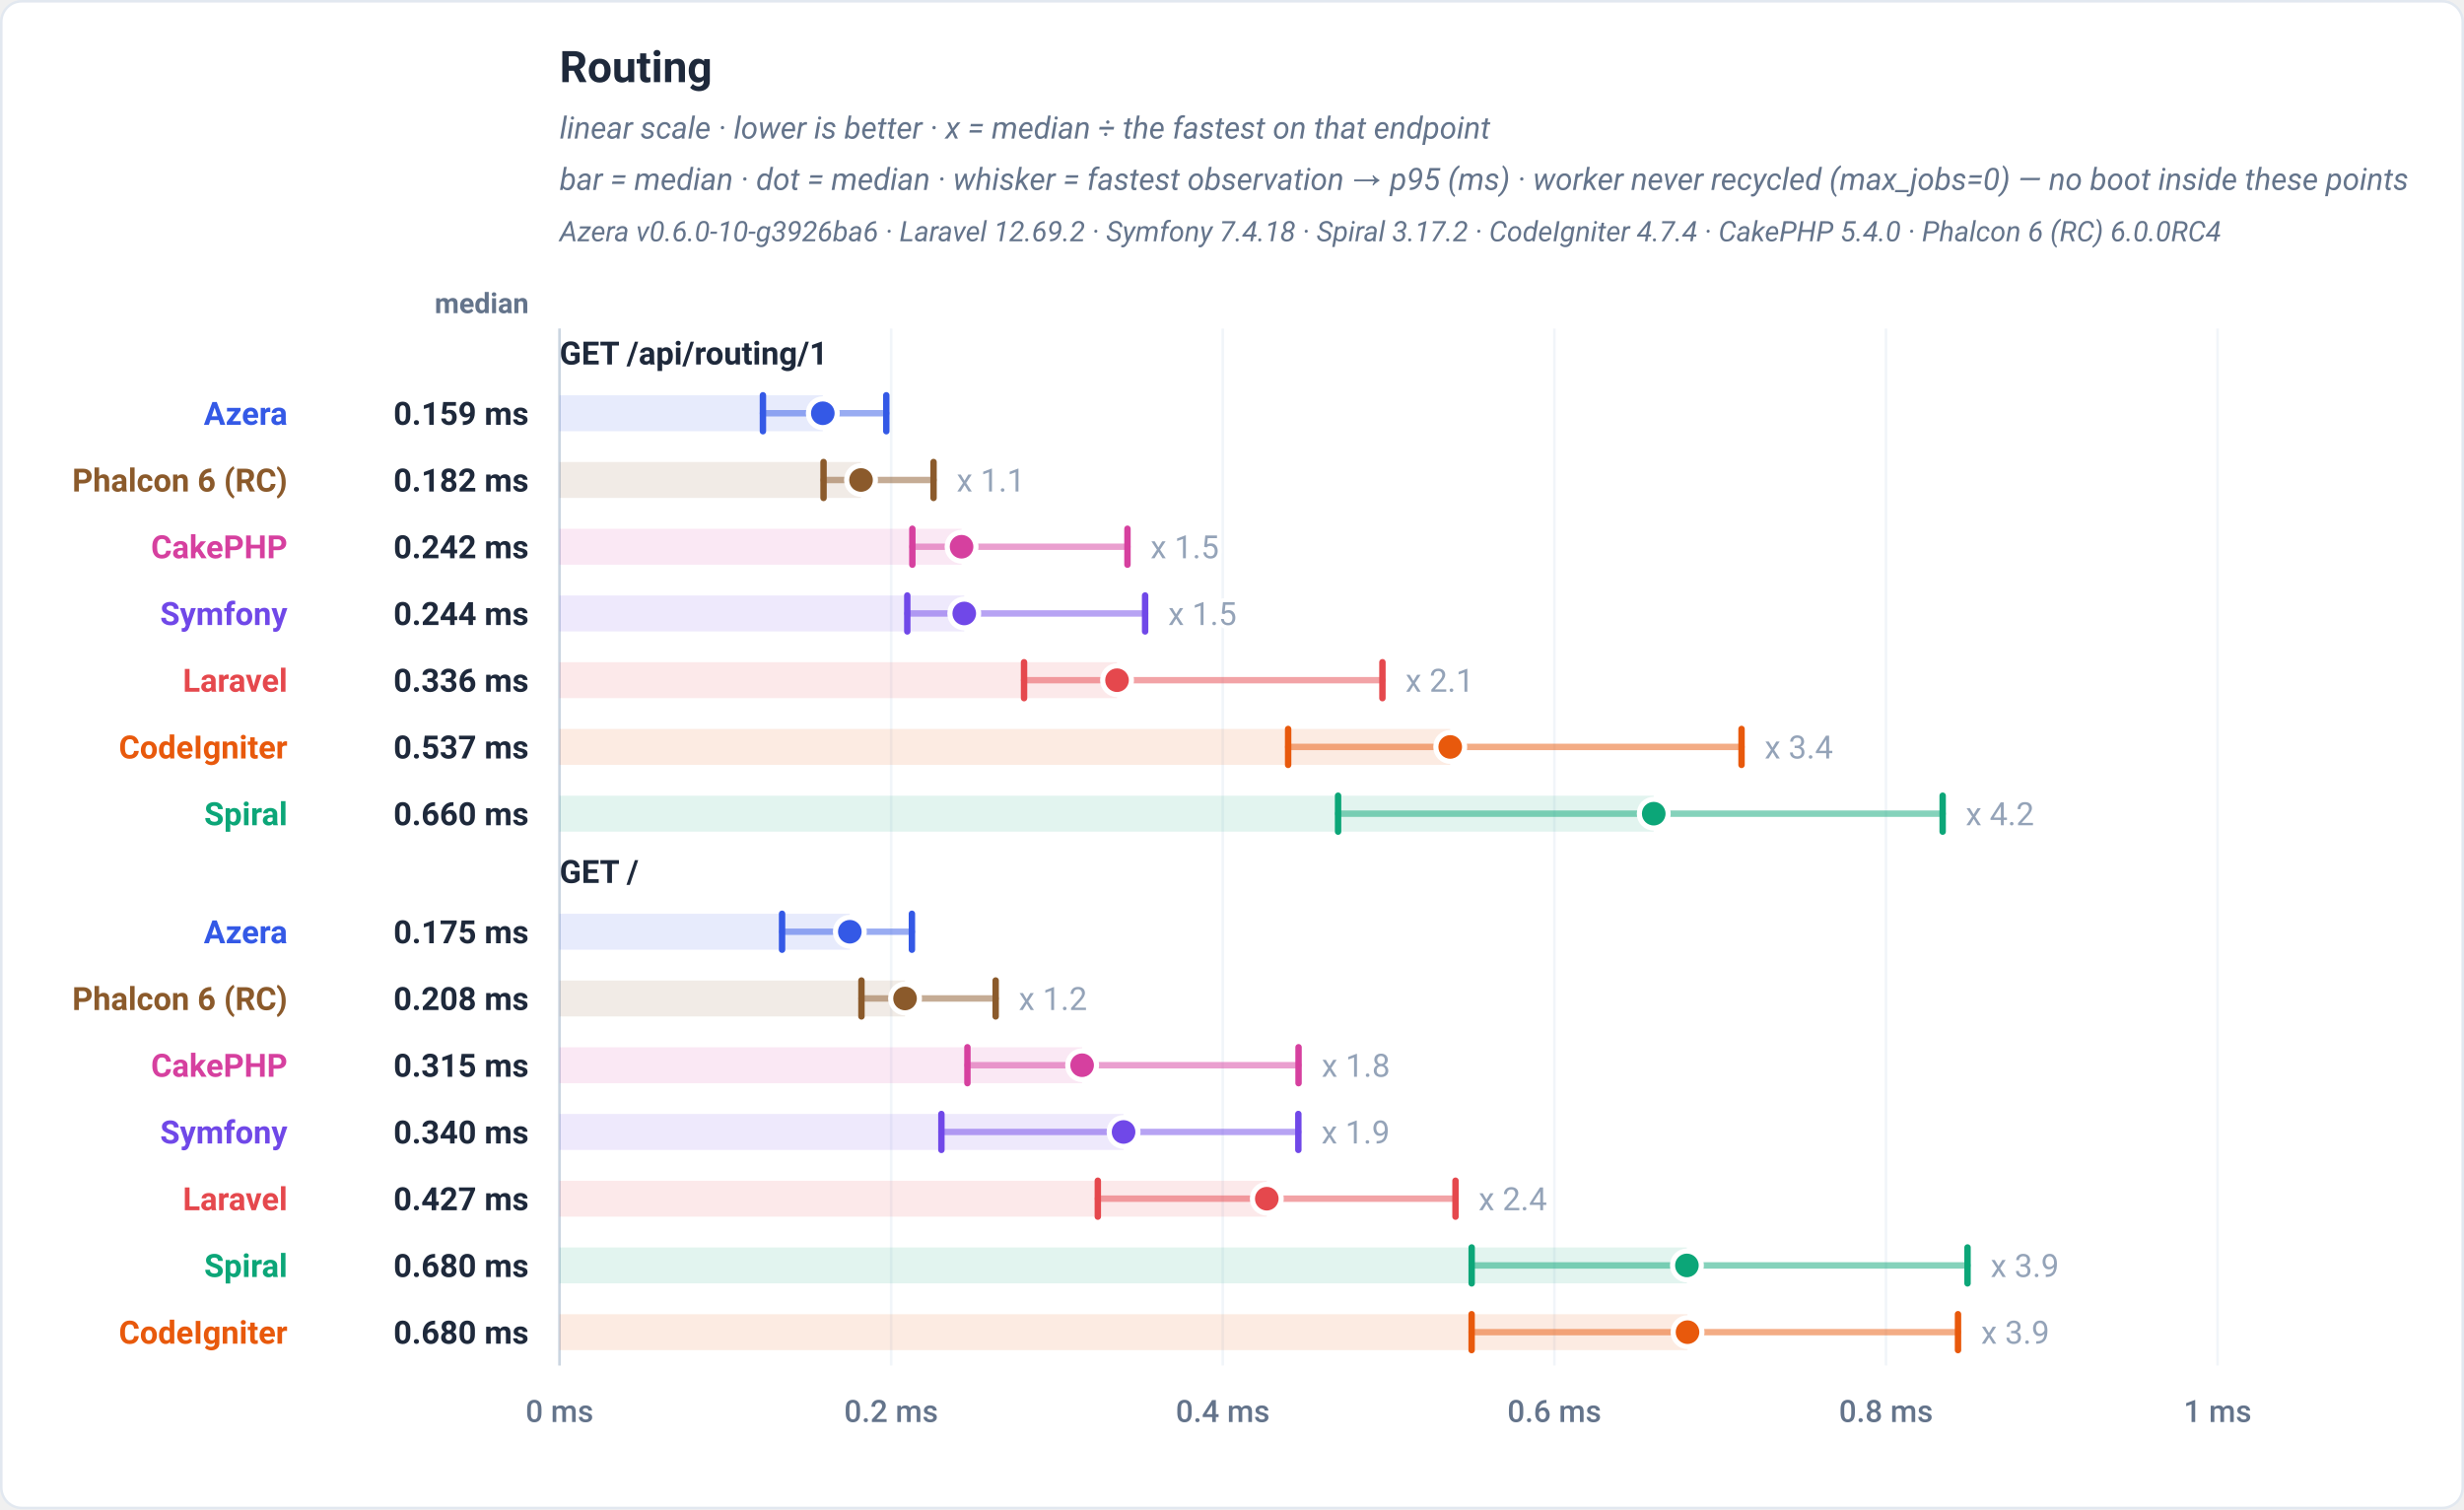
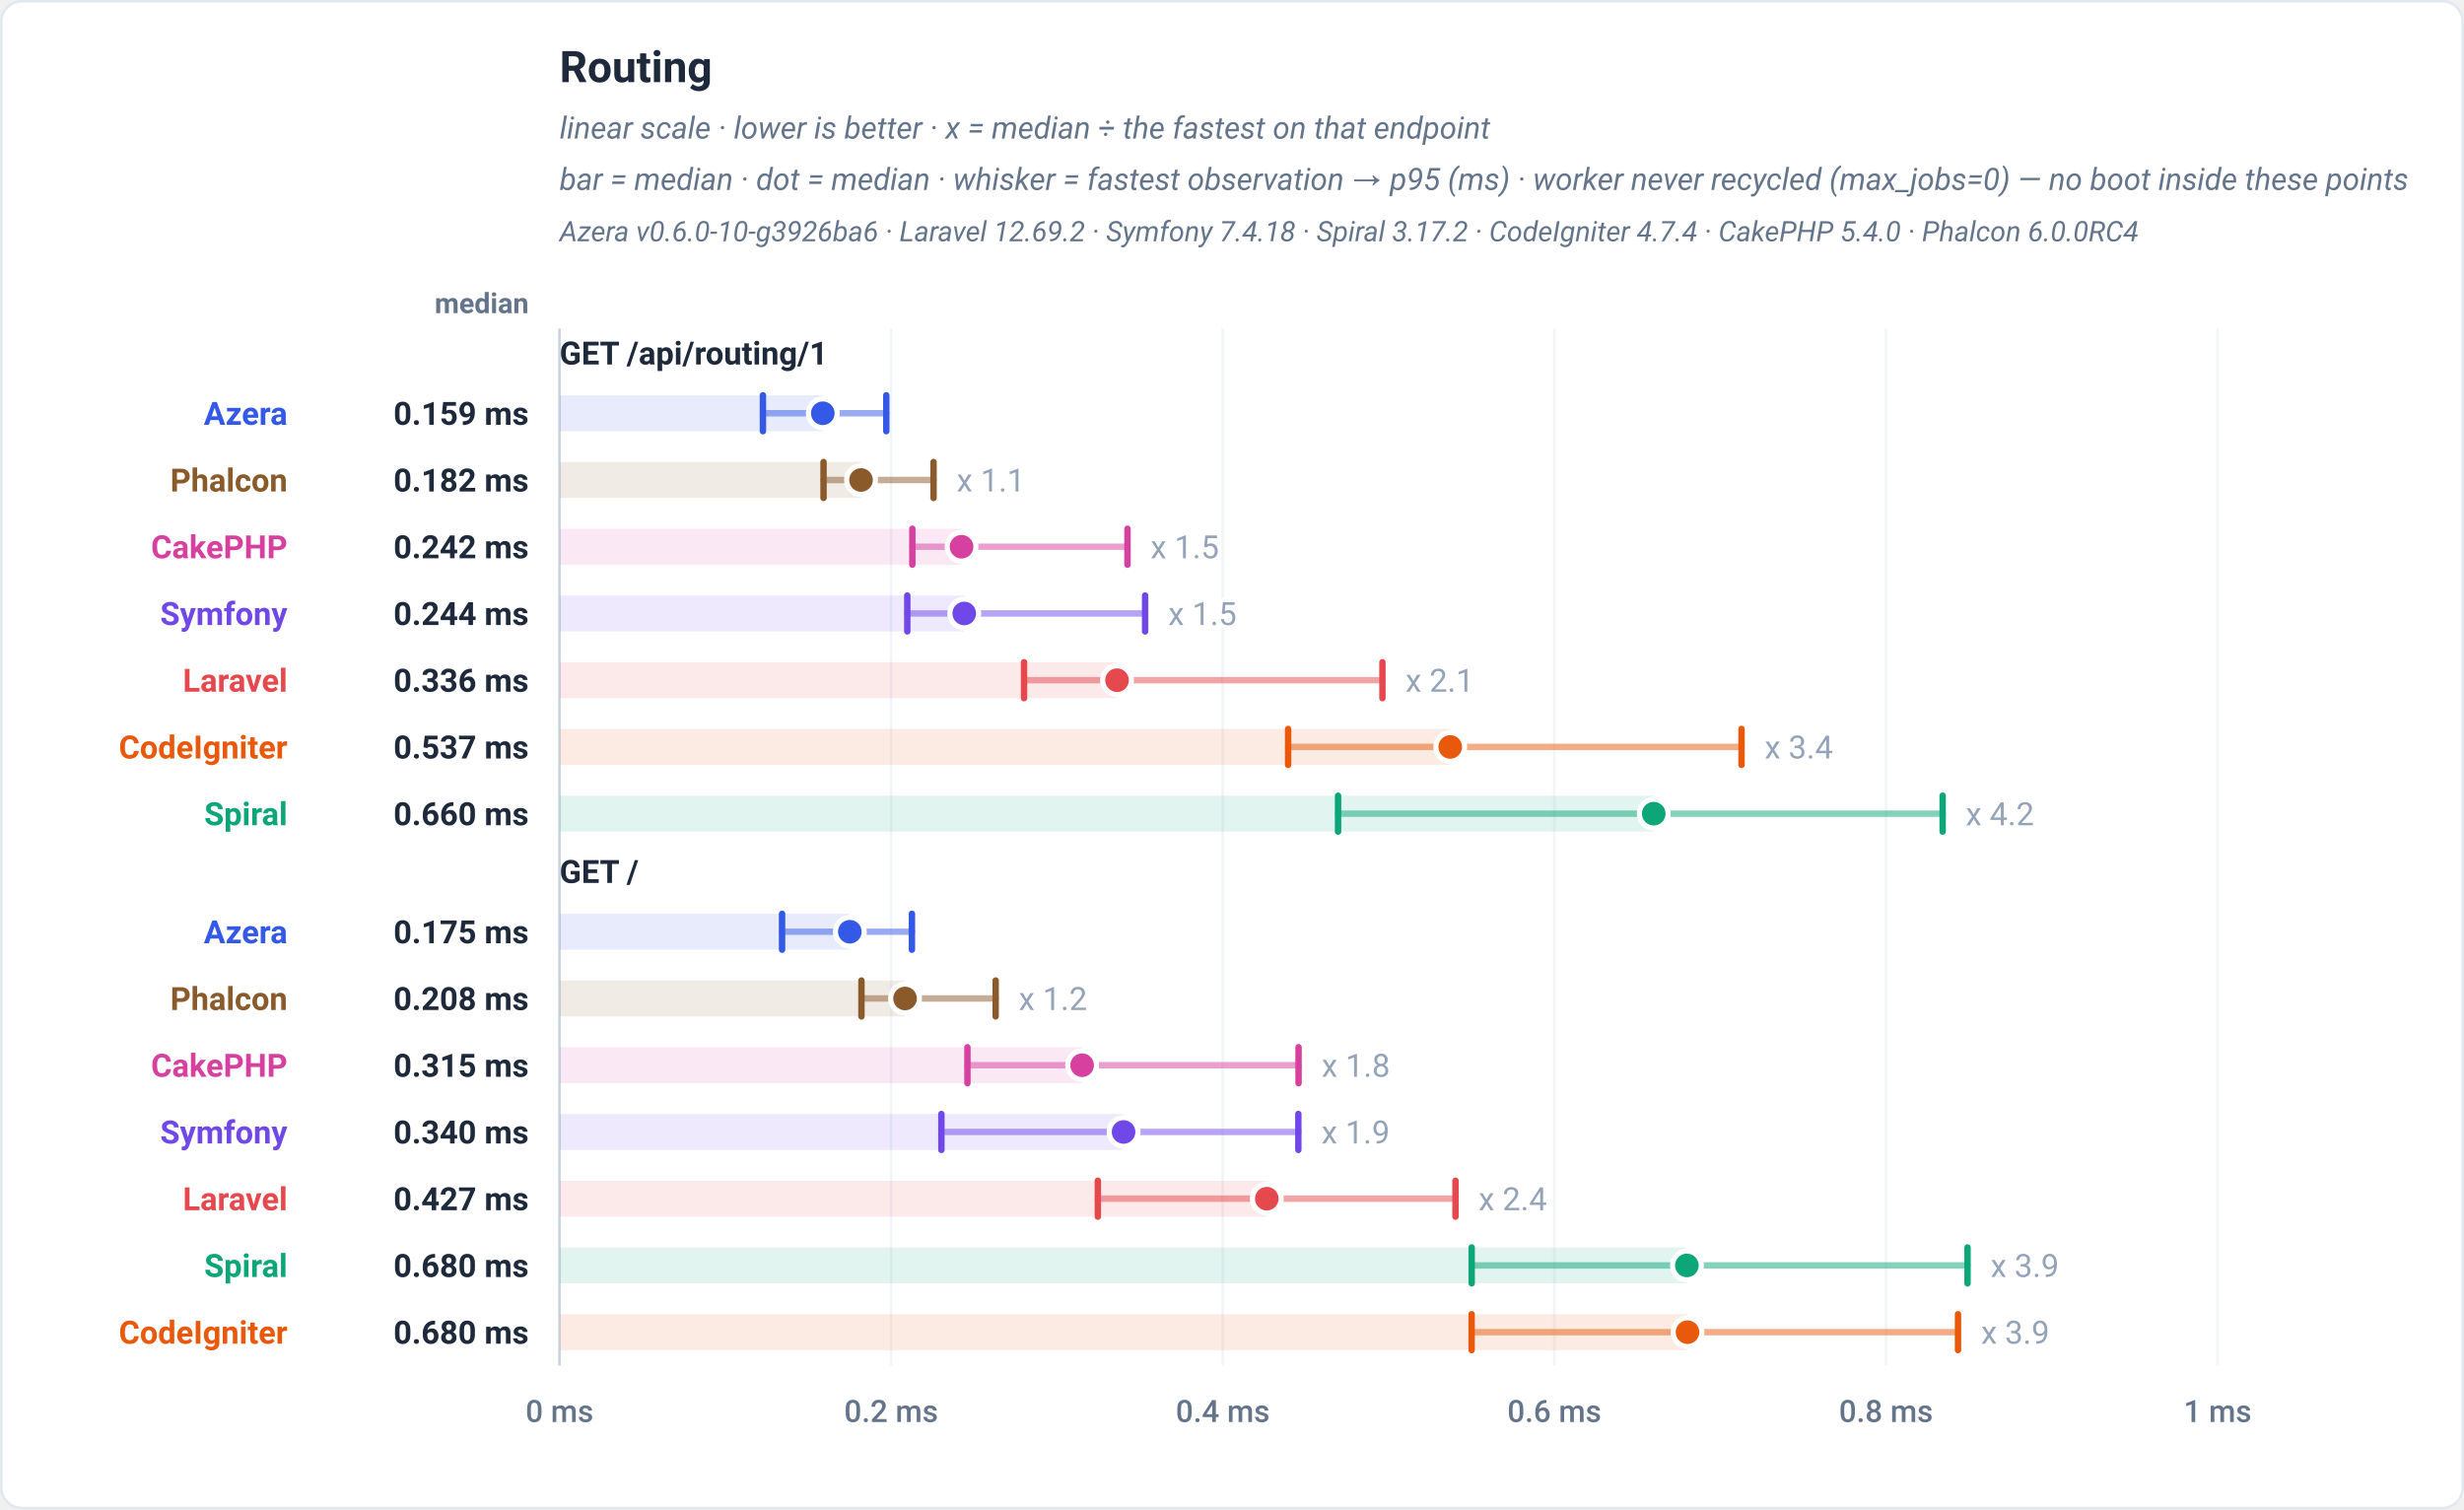
<svg xmlns="http://www.w3.org/2000/svg" viewBox="0 0 960 588" width="960" height="588" role="img" font-family="-apple-system,BlinkMacSystemFont,'Segoe UI',Roboto,Helvetica,Arial,sans-serif">
  <rect x="0.5" y="0.5" width="959" height="587" rx="8" fill="#ffffff" stroke="#e2e8f0" />
  <text x="218" y="32" font-family="-apple-system,BlinkMacSystemFont,'Segoe UI',Roboto,Helvetica,Arial,sans-serif" font-size="17" font-weight="700" fill="#1e293b" text-anchor="start">Routing</text>
  <text x="218" y="54" font-family="-apple-system,BlinkMacSystemFont,'Segoe UI',Roboto,Helvetica,Arial,sans-serif" font-size="12" font-weight="400" fill="#64748b" text-anchor="start" font-style="italic">linear scale · lower is better · x = median ÷ the fastest on that endpoint</text>
  <text x="218" y="74" font-family="-apple-system,BlinkMacSystemFont,'Segoe UI',Roboto,Helvetica,Arial,sans-serif" font-size="12" font-weight="400" fill="#64748b" text-anchor="start" font-style="italic">bar = median · dot = median · whisker = fastest observation → p95 (ms) · worker never recycled (max_jobs=0) — no boot inside these points</text>
-   <text x="218" y="94" font-family="-apple-system,BlinkMacSystemFont,'Segoe UI',Roboto,Helvetica,Arial,sans-serif" font-size="11" font-weight="400" fill="#64748b" text-anchor="start" font-style="italic">Azera v0.6.0-10-g3926ba6 · Laravel 12.69.2 · Symfony 7.4.18 · Spiral 3.17.2 · CodeIgniter 4.7.4 · CakePHP 5.4.0 · Phalcon 6 (RC) 6.0.0RC4</text>
+   <text x="218" y="94" font-family="-apple-system,BlinkMacSystemFont,'Segoe UI',Roboto,Helvetica,Arial,sans-serif" font-size="11" font-weight="400" fill="#64748b" text-anchor="start" font-style="italic">Azera v0.6.0-10-g3926ba6 · Laravel 12.69.2 · Symfony 7.4.18 · Spiral 3.17.2 · CodeIgniter 4.7.4 · CakePHP 5.4.0 · Phalcon 6.0.0RC4</text>
  <text x="206" y="122" font-family="-apple-system,BlinkMacSystemFont,'Segoe UI',Roboto,Helvetica,Arial,sans-serif" font-size="11" font-weight="600" fill="#64748b" text-anchor="end">median</text>
  <line x1="218" y1="128" x2="218" y2="532" stroke="#f1f5f9" stroke-width="1" />
  <text x="218" y="554" font-family="-apple-system,BlinkMacSystemFont,'Segoe UI',Roboto,Helvetica,Arial,sans-serif" font-size="12" font-weight="500" fill="#64748b" text-anchor="middle">0 ms</text>
  <line x1="347.2" y1="128" x2="347.2" y2="532" stroke="#f1f5f9" stroke-width="1" />
  <text x="347.2" y="554" font-family="-apple-system,BlinkMacSystemFont,'Segoe UI',Roboto,Helvetica,Arial,sans-serif" font-size="12" font-weight="500" fill="#64748b" text-anchor="middle">0.2 ms</text>
  <line x1="476.4" y1="128" x2="476.4" y2="532" stroke="#f1f5f9" stroke-width="1" />
  <text x="476.4" y="554" font-family="-apple-system,BlinkMacSystemFont,'Segoe UI',Roboto,Helvetica,Arial,sans-serif" font-size="12" font-weight="500" fill="#64748b" text-anchor="middle">0.4 ms</text>
  <line x1="605.6" y1="128" x2="605.6" y2="532" stroke="#f1f5f9" stroke-width="1" />
  <text x="605.6" y="554" font-family="-apple-system,BlinkMacSystemFont,'Segoe UI',Roboto,Helvetica,Arial,sans-serif" font-size="12" font-weight="500" fill="#64748b" text-anchor="middle">0.6 ms</text>
  <line x1="734.8" y1="128" x2="734.8" y2="532" stroke="#f1f5f9" stroke-width="1" />
  <text x="734.8" y="554" font-family="-apple-system,BlinkMacSystemFont,'Segoe UI',Roboto,Helvetica,Arial,sans-serif" font-size="12" font-weight="500" fill="#64748b" text-anchor="middle">0.8 ms</text>
  <line x1="864" y1="128" x2="864" y2="532" stroke="#f1f5f9" stroke-width="1" />
  <text x="864" y="554" font-family="-apple-system,BlinkMacSystemFont,'Segoe UI',Roboto,Helvetica,Arial,sans-serif" font-size="12" font-weight="500" fill="#64748b" text-anchor="middle">1 ms</text>
  <line x1="218" y1="128" x2="218" y2="532" stroke="#cbd5e1" stroke-width="1" />
  <text x="218" y="142" font-family="-apple-system,BlinkMacSystemFont,'Segoe UI',Roboto,Helvetica,Arial,sans-serif" font-size="12.5" font-weight="700" fill="#1e293b" text-anchor="start">GET /api/routing/1</text>
  <rect x="218" y="154" width="102.57" height="14" fill="#3459e6" fill-opacity="0.12" />
  <line x1="297.24" y1="161" x2="345.31" y2="161" stroke="#3459e6" stroke-width="2.5" stroke-linecap="round" opacity="0.5" />
  <line x1="297.24" y1="154" x2="297.24" y2="168" stroke="#3459e6" stroke-width="2.5" stroke-linecap="round" />
  <line x1="345.31" y1="154" x2="345.31" y2="168" stroke="#3459e6" stroke-width="2.5" stroke-linecap="round" />
  <circle cx="320.57" cy="161" r="5.6" fill="#3459e6" stroke="#ffffff" stroke-width="2" />
  <text x="112" y="165.5" font-family="-apple-system,BlinkMacSystemFont,'Segoe UI',Roboto,Helvetica,Arial,sans-serif" font-size="12.5" font-weight="700" fill="#3459e6" text-anchor="end">Azera</text>
  <text x="206" y="165.5" font-family="-apple-system,BlinkMacSystemFont,'Segoe UI',Roboto,Helvetica,Arial,sans-serif" font-size="12.5" font-weight="700" fill="#1e293b" text-anchor="end">0.159 ms</text>
  <rect x="218" y="180" width="117.46" height="14" fill="#8b5a2b" fill-opacity="0.12" />
  <line x1="320.86" y1="187" x2="363.72" y2="187" stroke="#8b5a2b" stroke-width="2.5" stroke-linecap="round" opacity="0.5" />
  <line x1="320.86" y1="180" x2="320.86" y2="194" stroke="#8b5a2b" stroke-width="2.5" stroke-linecap="round" />
  <line x1="363.72" y1="180" x2="363.72" y2="194" stroke="#8b5a2b" stroke-width="2.5" stroke-linecap="round" />
  <circle cx="335.46" cy="187" r="5.6" fill="#8b5a2b" stroke="#ffffff" stroke-width="2" />
  <text x="372.72" y="191.5" font-family="-apple-system,BlinkMacSystemFont,'Segoe UI',Roboto,Helvetica,Arial,sans-serif" font-size="12.5" font-weight="400" fill="#94a3b8" text-anchor="start" stroke="#ffffff" stroke-width="3" paint-order="stroke" stroke-linejoin="round">x 1.1</text>
-   <text x="112" y="191.5" font-family="-apple-system,BlinkMacSystemFont,'Segoe UI',Roboto,Helvetica,Arial,sans-serif" font-size="12.5" font-weight="700" fill="#8b5a2b" text-anchor="end">Phalcon 6 (RC)</text>
+   <text x="112" y="191.5" font-family="-apple-system,BlinkMacSystemFont,'Segoe UI',Roboto,Helvetica,Arial,sans-serif" font-size="12.5" font-weight="700" fill="#8b5a2b" text-anchor="end">Phalcon</text>
  <text x="206" y="191.5" font-family="-apple-system,BlinkMacSystemFont,'Segoe UI',Roboto,Helvetica,Arial,sans-serif" font-size="12.5" font-weight="700" fill="#1e293b" text-anchor="end">0.182 ms</text>
  <rect x="218" y="206" width="156.63" height="14" fill="#d6409f" fill-opacity="0.12" />
  <line x1="355.46" y1="213" x2="439.27" y2="213" stroke="#d6409f" stroke-width="2.5" stroke-linecap="round" opacity="0.5" />
  <line x1="355.46" y1="206" x2="355.46" y2="220" stroke="#d6409f" stroke-width="2.5" stroke-linecap="round" />
  <line x1="439.27" y1="206" x2="439.27" y2="220" stroke="#d6409f" stroke-width="2.5" stroke-linecap="round" />
  <circle cx="374.63" cy="213" r="5.6" fill="#d6409f" stroke="#ffffff" stroke-width="2" />
  <text x="448.27" y="217.5" font-family="-apple-system,BlinkMacSystemFont,'Segoe UI',Roboto,Helvetica,Arial,sans-serif" font-size="12.5" font-weight="400" fill="#94a3b8" text-anchor="start" stroke="#ffffff" stroke-width="3" paint-order="stroke" stroke-linejoin="round">x 1.5</text>
  <text x="112" y="217.5" font-family="-apple-system,BlinkMacSystemFont,'Segoe UI',Roboto,Helvetica,Arial,sans-serif" font-size="12.5" font-weight="700" fill="#d6409f" text-anchor="end">CakePHP</text>
  <text x="206" y="217.5" font-family="-apple-system,BlinkMacSystemFont,'Segoe UI',Roboto,Helvetica,Arial,sans-serif" font-size="12.5" font-weight="700" fill="#1e293b" text-anchor="end">0.242 ms</text>
  <rect x="218" y="232" width="157.68" height="14" fill="#7048e8" fill-opacity="0.12" />
  <line x1="353.49" y1="239" x2="446.15" y2="239" stroke="#7048e8" stroke-width="2.5" stroke-linecap="round" opacity="0.5" />
  <line x1="353.49" y1="232" x2="353.49" y2="246" stroke="#7048e8" stroke-width="2.5" stroke-linecap="round" />
  <line x1="446.15" y1="232" x2="446.15" y2="246" stroke="#7048e8" stroke-width="2.5" stroke-linecap="round" />
  <circle cx="375.68" cy="239" r="5.6" fill="#7048e8" stroke="#ffffff" stroke-width="2" />
  <text x="455.15" y="243.5" font-family="-apple-system,BlinkMacSystemFont,'Segoe UI',Roboto,Helvetica,Arial,sans-serif" font-size="12.5" font-weight="400" fill="#94a3b8" text-anchor="start" stroke="#ffffff" stroke-width="3" paint-order="stroke" stroke-linejoin="round">x 1.5</text>
  <text x="112" y="243.5" font-family="-apple-system,BlinkMacSystemFont,'Segoe UI',Roboto,Helvetica,Arial,sans-serif" font-size="12.5" font-weight="700" fill="#7048e8" text-anchor="end">Symfony</text>
  <text x="206" y="243.5" font-family="-apple-system,BlinkMacSystemFont,'Segoe UI',Roboto,Helvetica,Arial,sans-serif" font-size="12.5" font-weight="700" fill="#1e293b" text-anchor="end">0.244 ms</text>
  <rect x="218" y="258" width="217.2" height="14" fill="#e5484d" fill-opacity="0.12" />
  <line x1="398.98" y1="265" x2="538.61" y2="265" stroke="#e5484d" stroke-width="2.5" stroke-linecap="round" opacity="0.5" />
  <line x1="398.98" y1="258" x2="398.98" y2="272" stroke="#e5484d" stroke-width="2.5" stroke-linecap="round" />
  <line x1="538.61" y1="258" x2="538.61" y2="272" stroke="#e5484d" stroke-width="2.5" stroke-linecap="round" />
  <circle cx="435.2" cy="265" r="5.6" fill="#e5484d" stroke="#ffffff" stroke-width="2" />
  <text x="547.61" y="269.5" font-family="-apple-system,BlinkMacSystemFont,'Segoe UI',Roboto,Helvetica,Arial,sans-serif" font-size="12.5" font-weight="400" fill="#94a3b8" text-anchor="start" stroke="#ffffff" stroke-width="3" paint-order="stroke" stroke-linejoin="round">x 2.1</text>
  <text x="112" y="269.5" font-family="-apple-system,BlinkMacSystemFont,'Segoe UI',Roboto,Helvetica,Arial,sans-serif" font-size="12.5" font-weight="700" fill="#e5484d" text-anchor="end">Laravel</text>
  <text x="206" y="269.5" font-family="-apple-system,BlinkMacSystemFont,'Segoe UI',Roboto,Helvetica,Arial,sans-serif" font-size="12.5" font-weight="700" fill="#1e293b" text-anchor="end">0.336 ms</text>
  <rect x="218" y="284" width="347.02" height="14" fill="#e8590c" fill-opacity="0.12" />
  <line x1="501.87" y1="291" x2="678.52" y2="291" stroke="#e8590c" stroke-width="2.5" stroke-linecap="round" opacity="0.5" />
  <line x1="501.87" y1="284" x2="501.87" y2="298" stroke="#e8590c" stroke-width="2.5" stroke-linecap="round" />
  <line x1="678.52" y1="284" x2="678.52" y2="298" stroke="#e8590c" stroke-width="2.5" stroke-linecap="round" />
  <circle cx="565.02" cy="291" r="5.6" fill="#e8590c" stroke="#ffffff" stroke-width="2" />
  <text x="687.52" y="295.5" font-family="-apple-system,BlinkMacSystemFont,'Segoe UI',Roboto,Helvetica,Arial,sans-serif" font-size="12.5" font-weight="400" fill="#94a3b8" text-anchor="start" stroke="#ffffff" stroke-width="3" paint-order="stroke" stroke-linejoin="round">x 3.4</text>
  <text x="112" y="295.5" font-family="-apple-system,BlinkMacSystemFont,'Segoe UI',Roboto,Helvetica,Arial,sans-serif" font-size="12.5" font-weight="700" fill="#e8590c" text-anchor="end">CodeIgniter</text>
  <text x="206" y="295.5" font-family="-apple-system,BlinkMacSystemFont,'Segoe UI',Roboto,Helvetica,Arial,sans-serif" font-size="12.5" font-weight="700" fill="#1e293b" text-anchor="end">0.537 ms</text>
  <rect x="218" y="310" width="426.31" height="14" fill="#0ca678" fill-opacity="0.12" />
  <line x1="521.33" y1="317" x2="756.88" y2="317" stroke="#0ca678" stroke-width="2.5" stroke-linecap="round" opacity="0.5" />
  <line x1="521.33" y1="310" x2="521.33" y2="324" stroke="#0ca678" stroke-width="2.5" stroke-linecap="round" />
  <line x1="756.88" y1="310" x2="756.88" y2="324" stroke="#0ca678" stroke-width="2.5" stroke-linecap="round" />
  <circle cx="644.31" cy="317" r="5.6" fill="#0ca678" stroke="#ffffff" stroke-width="2" />
  <text x="765.88" y="321.5" font-family="-apple-system,BlinkMacSystemFont,'Segoe UI',Roboto,Helvetica,Arial,sans-serif" font-size="12.5" font-weight="400" fill="#94a3b8" text-anchor="start" stroke="#ffffff" stroke-width="3" paint-order="stroke" stroke-linejoin="round">x 4.2</text>
  <text x="112" y="321.5" font-family="-apple-system,BlinkMacSystemFont,'Segoe UI',Roboto,Helvetica,Arial,sans-serif" font-size="12.5" font-weight="700" fill="#0ca678" text-anchor="end">Spiral</text>
  <text x="206" y="321.5" font-family="-apple-system,BlinkMacSystemFont,'Segoe UI',Roboto,Helvetica,Arial,sans-serif" font-size="12.5" font-weight="700" fill="#1e293b" text-anchor="end">0.660 ms</text>
  <text x="218" y="344" font-family="-apple-system,BlinkMacSystemFont,'Segoe UI',Roboto,Helvetica,Arial,sans-serif" font-size="12.5" font-weight="700" fill="#1e293b" text-anchor="start">GET /</text>
  <rect x="218" y="356" width="113.1" height="14" fill="#3459e6" fill-opacity="0.12" />
  <line x1="304.7" y1="363" x2="355.29" y2="363" stroke="#3459e6" stroke-width="2.5" stroke-linecap="round" opacity="0.5" />
  <line x1="304.7" y1="356" x2="304.7" y2="370" stroke="#3459e6" stroke-width="2.5" stroke-linecap="round" />
  <line x1="355.29" y1="356" x2="355.29" y2="370" stroke="#3459e6" stroke-width="2.5" stroke-linecap="round" />
  <circle cx="331.1" cy="363" r="5.6" fill="#3459e6" stroke="#ffffff" stroke-width="2" />
  <text x="112" y="367.5" font-family="-apple-system,BlinkMacSystemFont,'Segoe UI',Roboto,Helvetica,Arial,sans-serif" font-size="12.5" font-weight="700" fill="#3459e6" text-anchor="end">Azera</text>
  <text x="206" y="367.5" font-family="-apple-system,BlinkMacSystemFont,'Segoe UI',Roboto,Helvetica,Arial,sans-serif" font-size="12.5" font-weight="700" fill="#1e293b" text-anchor="end">0.175 ms</text>
  <rect x="218" y="382" width="134.61" height="14" fill="#8b5a2b" fill-opacity="0.12" />
  <line x1="335.63" y1="389" x2="387.92" y2="389" stroke="#8b5a2b" stroke-width="2.5" stroke-linecap="round" opacity="0.5" />
  <line x1="335.63" y1="382" x2="335.63" y2="396" stroke="#8b5a2b" stroke-width="2.5" stroke-linecap="round" />
  <line x1="387.92" y1="382" x2="387.92" y2="396" stroke="#8b5a2b" stroke-width="2.5" stroke-linecap="round" />
  <circle cx="352.61" cy="389" r="5.6" fill="#8b5a2b" stroke="#ffffff" stroke-width="2" />
  <text x="396.92" y="393.5" font-family="-apple-system,BlinkMacSystemFont,'Segoe UI',Roboto,Helvetica,Arial,sans-serif" font-size="12.5" font-weight="400" fill="#94a3b8" text-anchor="start" stroke="#ffffff" stroke-width="3" paint-order="stroke" stroke-linejoin="round">x 1.2</text>
-   <text x="112" y="393.5" font-family="-apple-system,BlinkMacSystemFont,'Segoe UI',Roboto,Helvetica,Arial,sans-serif" font-size="12.5" font-weight="700" fill="#8b5a2b" text-anchor="end">Phalcon 6 (RC)</text>
+   <text x="112" y="393.5" font-family="-apple-system,BlinkMacSystemFont,'Segoe UI',Roboto,Helvetica,Arial,sans-serif" font-size="12.5" font-weight="700" fill="#8b5a2b" text-anchor="end">Phalcon</text>
  <text x="206" y="393.5" font-family="-apple-system,BlinkMacSystemFont,'Segoe UI',Roboto,Helvetica,Arial,sans-serif" font-size="12.5" font-weight="700" fill="#1e293b" text-anchor="end">0.208 ms</text>
  <rect x="218" y="408" width="203.6" height="14" fill="#d6409f" fill-opacity="0.12" />
  <line x1="376.92" y1="415" x2="505.93" y2="415" stroke="#d6409f" stroke-width="2.5" stroke-linecap="round" opacity="0.5" />
  <line x1="376.92" y1="408" x2="376.92" y2="422" stroke="#d6409f" stroke-width="2.5" stroke-linecap="round" />
  <line x1="505.93" y1="408" x2="505.93" y2="422" stroke="#d6409f" stroke-width="2.5" stroke-linecap="round" />
  <circle cx="421.6" cy="415" r="5.6" fill="#d6409f" stroke="#ffffff" stroke-width="2" />
  <text x="514.93" y="419.5" font-family="-apple-system,BlinkMacSystemFont,'Segoe UI',Roboto,Helvetica,Arial,sans-serif" font-size="12.5" font-weight="400" fill="#94a3b8" text-anchor="start" stroke="#ffffff" stroke-width="3" paint-order="stroke" stroke-linejoin="round">x 1.8</text>
  <text x="112" y="419.5" font-family="-apple-system,BlinkMacSystemFont,'Segoe UI',Roboto,Helvetica,Arial,sans-serif" font-size="12.5" font-weight="700" fill="#d6409f" text-anchor="end">CakePHP</text>
  <text x="206" y="419.5" font-family="-apple-system,BlinkMacSystemFont,'Segoe UI',Roboto,Helvetica,Arial,sans-serif" font-size="12.5" font-weight="700" fill="#1e293b" text-anchor="end">0.315 ms</text>
  <rect x="218" y="434" width="219.75" height="14" fill="#7048e8" fill-opacity="0.12" />
  <line x1="366.78" y1="441" x2="505.85" y2="441" stroke="#7048e8" stroke-width="2.5" stroke-linecap="round" opacity="0.5" />
  <line x1="366.78" y1="434" x2="366.78" y2="448" stroke="#7048e8" stroke-width="2.5" stroke-linecap="round" />
  <line x1="505.85" y1="434" x2="505.85" y2="448" stroke="#7048e8" stroke-width="2.5" stroke-linecap="round" />
  <circle cx="437.75" cy="441" r="5.6" fill="#7048e8" stroke="#ffffff" stroke-width="2" />
  <text x="514.85" y="445.5" font-family="-apple-system,BlinkMacSystemFont,'Segoe UI',Roboto,Helvetica,Arial,sans-serif" font-size="12.5" font-weight="400" fill="#94a3b8" text-anchor="start" stroke="#ffffff" stroke-width="3" paint-order="stroke" stroke-linejoin="round">x 1.9</text>
  <text x="112" y="445.5" font-family="-apple-system,BlinkMacSystemFont,'Segoe UI',Roboto,Helvetica,Arial,sans-serif" font-size="12.5" font-weight="700" fill="#7048e8" text-anchor="end">Symfony</text>
  <text x="206" y="445.5" font-family="-apple-system,BlinkMacSystemFont,'Segoe UI',Roboto,Helvetica,Arial,sans-serif" font-size="12.5" font-weight="700" fill="#1e293b" text-anchor="end">0.340 ms</text>
  <rect x="218" y="460" width="275.55" height="14" fill="#e5484d" fill-opacity="0.12" />
  <line x1="427.72" y1="467" x2="567.08" y2="467" stroke="#e5484d" stroke-width="2.5" stroke-linecap="round" opacity="0.5" />
  <line x1="427.72" y1="460" x2="427.72" y2="474" stroke="#e5484d" stroke-width="2.5" stroke-linecap="round" />
  <line x1="567.08" y1="460" x2="567.08" y2="474" stroke="#e5484d" stroke-width="2.5" stroke-linecap="round" />
  <circle cx="493.55" cy="467" r="5.6" fill="#e5484d" stroke="#ffffff" stroke-width="2" />
  <text x="576.08" y="471.5" font-family="-apple-system,BlinkMacSystemFont,'Segoe UI',Roboto,Helvetica,Arial,sans-serif" font-size="12.5" font-weight="400" fill="#94a3b8" text-anchor="start" stroke="#ffffff" stroke-width="3" paint-order="stroke" stroke-linejoin="round">x 2.4</text>
  <text x="112" y="471.5" font-family="-apple-system,BlinkMacSystemFont,'Segoe UI',Roboto,Helvetica,Arial,sans-serif" font-size="12.5" font-weight="700" fill="#e5484d" text-anchor="end">Laravel</text>
  <text x="206" y="471.5" font-family="-apple-system,BlinkMacSystemFont,'Segoe UI',Roboto,Helvetica,Arial,sans-serif" font-size="12.5" font-weight="700" fill="#1e293b" text-anchor="end">0.427 ms</text>
  <rect x="218" y="486" width="439.23" height="14" fill="#0ca678" fill-opacity="0.12" />
  <line x1="573.38" y1="493" x2="766.57" y2="493" stroke="#0ca678" stroke-width="2.5" stroke-linecap="round" opacity="0.5" />
  <line x1="573.38" y1="486" x2="573.38" y2="500" stroke="#0ca678" stroke-width="2.5" stroke-linecap="round" />
  <line x1="766.57" y1="486" x2="766.57" y2="500" stroke="#0ca678" stroke-width="2.5" stroke-linecap="round" />
  <circle cx="657.23" cy="493" r="5.6" fill="#0ca678" stroke="#ffffff" stroke-width="2" />
  <text x="775.57" y="497.5" font-family="-apple-system,BlinkMacSystemFont,'Segoe UI',Roboto,Helvetica,Arial,sans-serif" font-size="12.5" font-weight="400" fill="#94a3b8" text-anchor="start" stroke="#ffffff" stroke-width="3" paint-order="stroke" stroke-linejoin="round">x 3.9</text>
  <text x="112" y="497.5" font-family="-apple-system,BlinkMacSystemFont,'Segoe UI',Roboto,Helvetica,Arial,sans-serif" font-size="12.5" font-weight="700" fill="#0ca678" text-anchor="end">Spiral</text>
  <text x="206" y="497.5" font-family="-apple-system,BlinkMacSystemFont,'Segoe UI',Roboto,Helvetica,Arial,sans-serif" font-size="12.5" font-weight="700" fill="#1e293b" text-anchor="end">0.680 ms</text>
  <rect x="218" y="512" width="439.47" height="14" fill="#e8590c" fill-opacity="0.12" />
  <line x1="573.36" y1="519" x2="762.86" y2="519" stroke="#e8590c" stroke-width="2.5" stroke-linecap="round" opacity="0.5" />
  <line x1="573.36" y1="512" x2="573.36" y2="526" stroke="#e8590c" stroke-width="2.5" stroke-linecap="round" />
  <line x1="762.86" y1="512" x2="762.86" y2="526" stroke="#e8590c" stroke-width="2.5" stroke-linecap="round" />
  <circle cx="657.47" cy="519" r="5.6" fill="#e8590c" stroke="#ffffff" stroke-width="2" />
  <text x="771.86" y="523.5" font-family="-apple-system,BlinkMacSystemFont,'Segoe UI',Roboto,Helvetica,Arial,sans-serif" font-size="12.5" font-weight="400" fill="#94a3b8" text-anchor="start" stroke="#ffffff" stroke-width="3" paint-order="stroke" stroke-linejoin="round">x 3.9</text>
  <text x="112" y="523.5" font-family="-apple-system,BlinkMacSystemFont,'Segoe UI',Roboto,Helvetica,Arial,sans-serif" font-size="12.5" font-weight="700" fill="#e8590c" text-anchor="end">CodeIgniter</text>
  <text x="206" y="523.5" font-family="-apple-system,BlinkMacSystemFont,'Segoe UI',Roboto,Helvetica,Arial,sans-serif" font-size="12.5" font-weight="700" fill="#1e293b" text-anchor="end">0.680 ms</text>
</svg>
